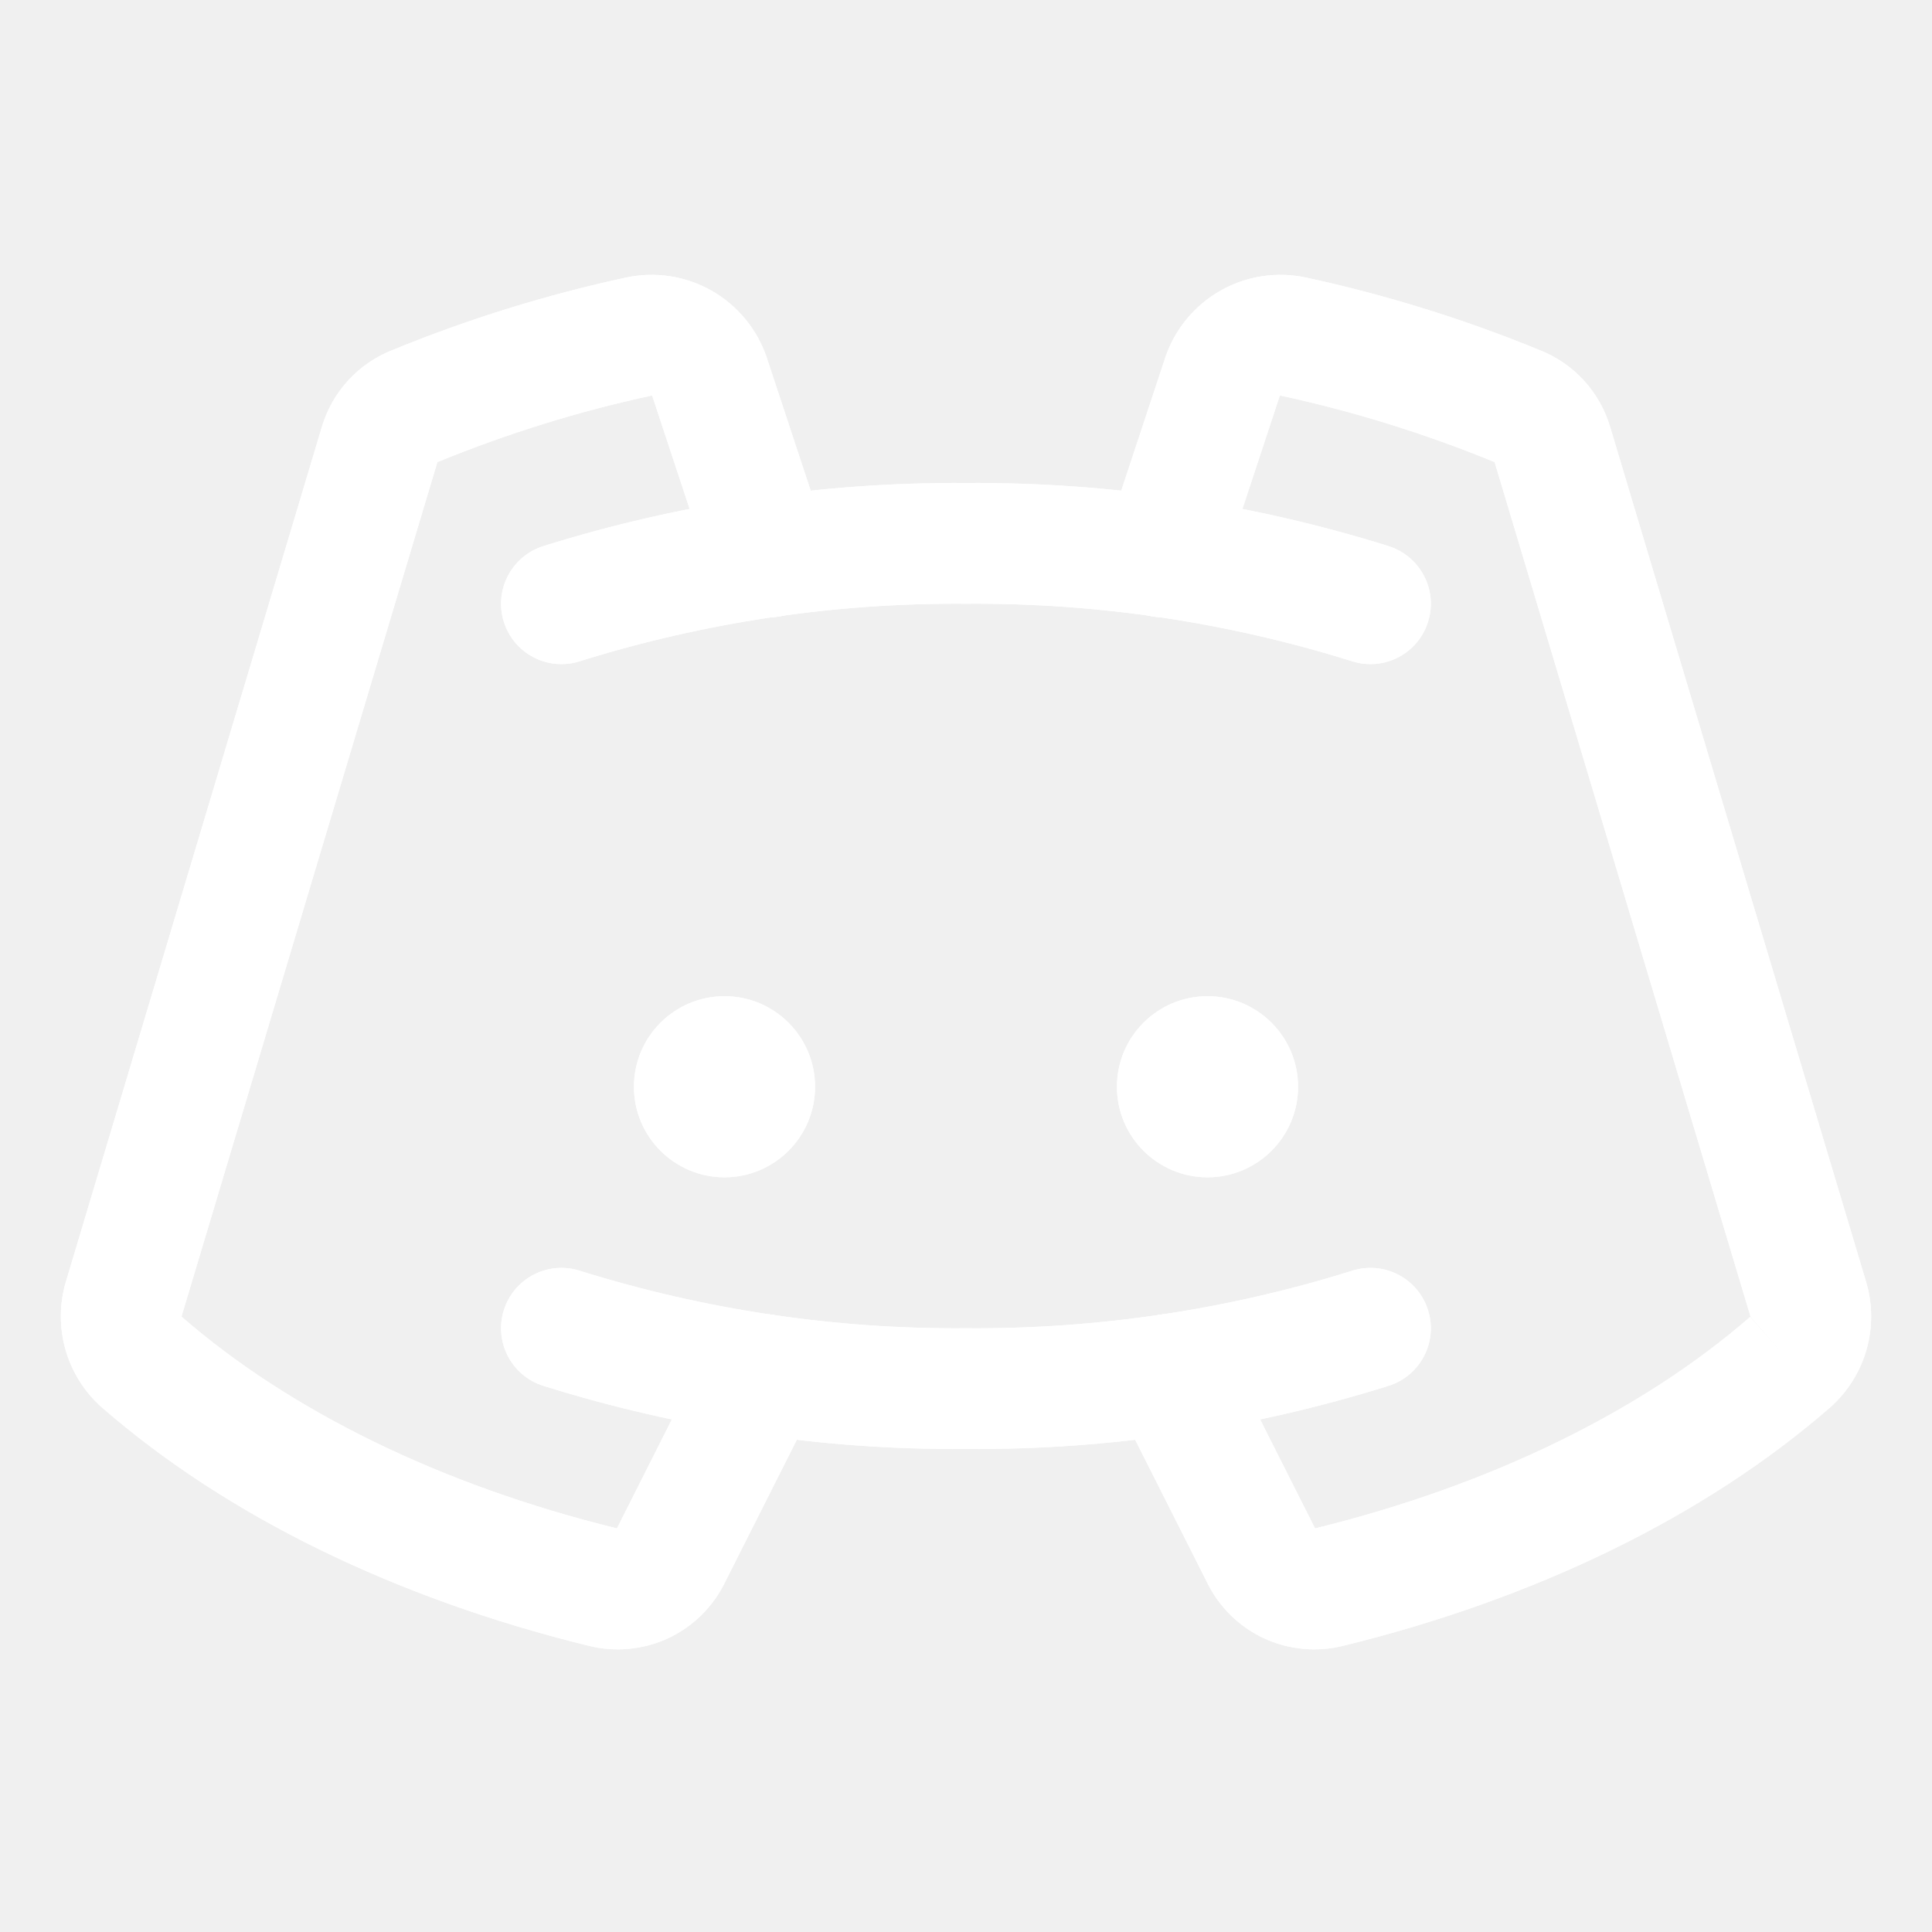
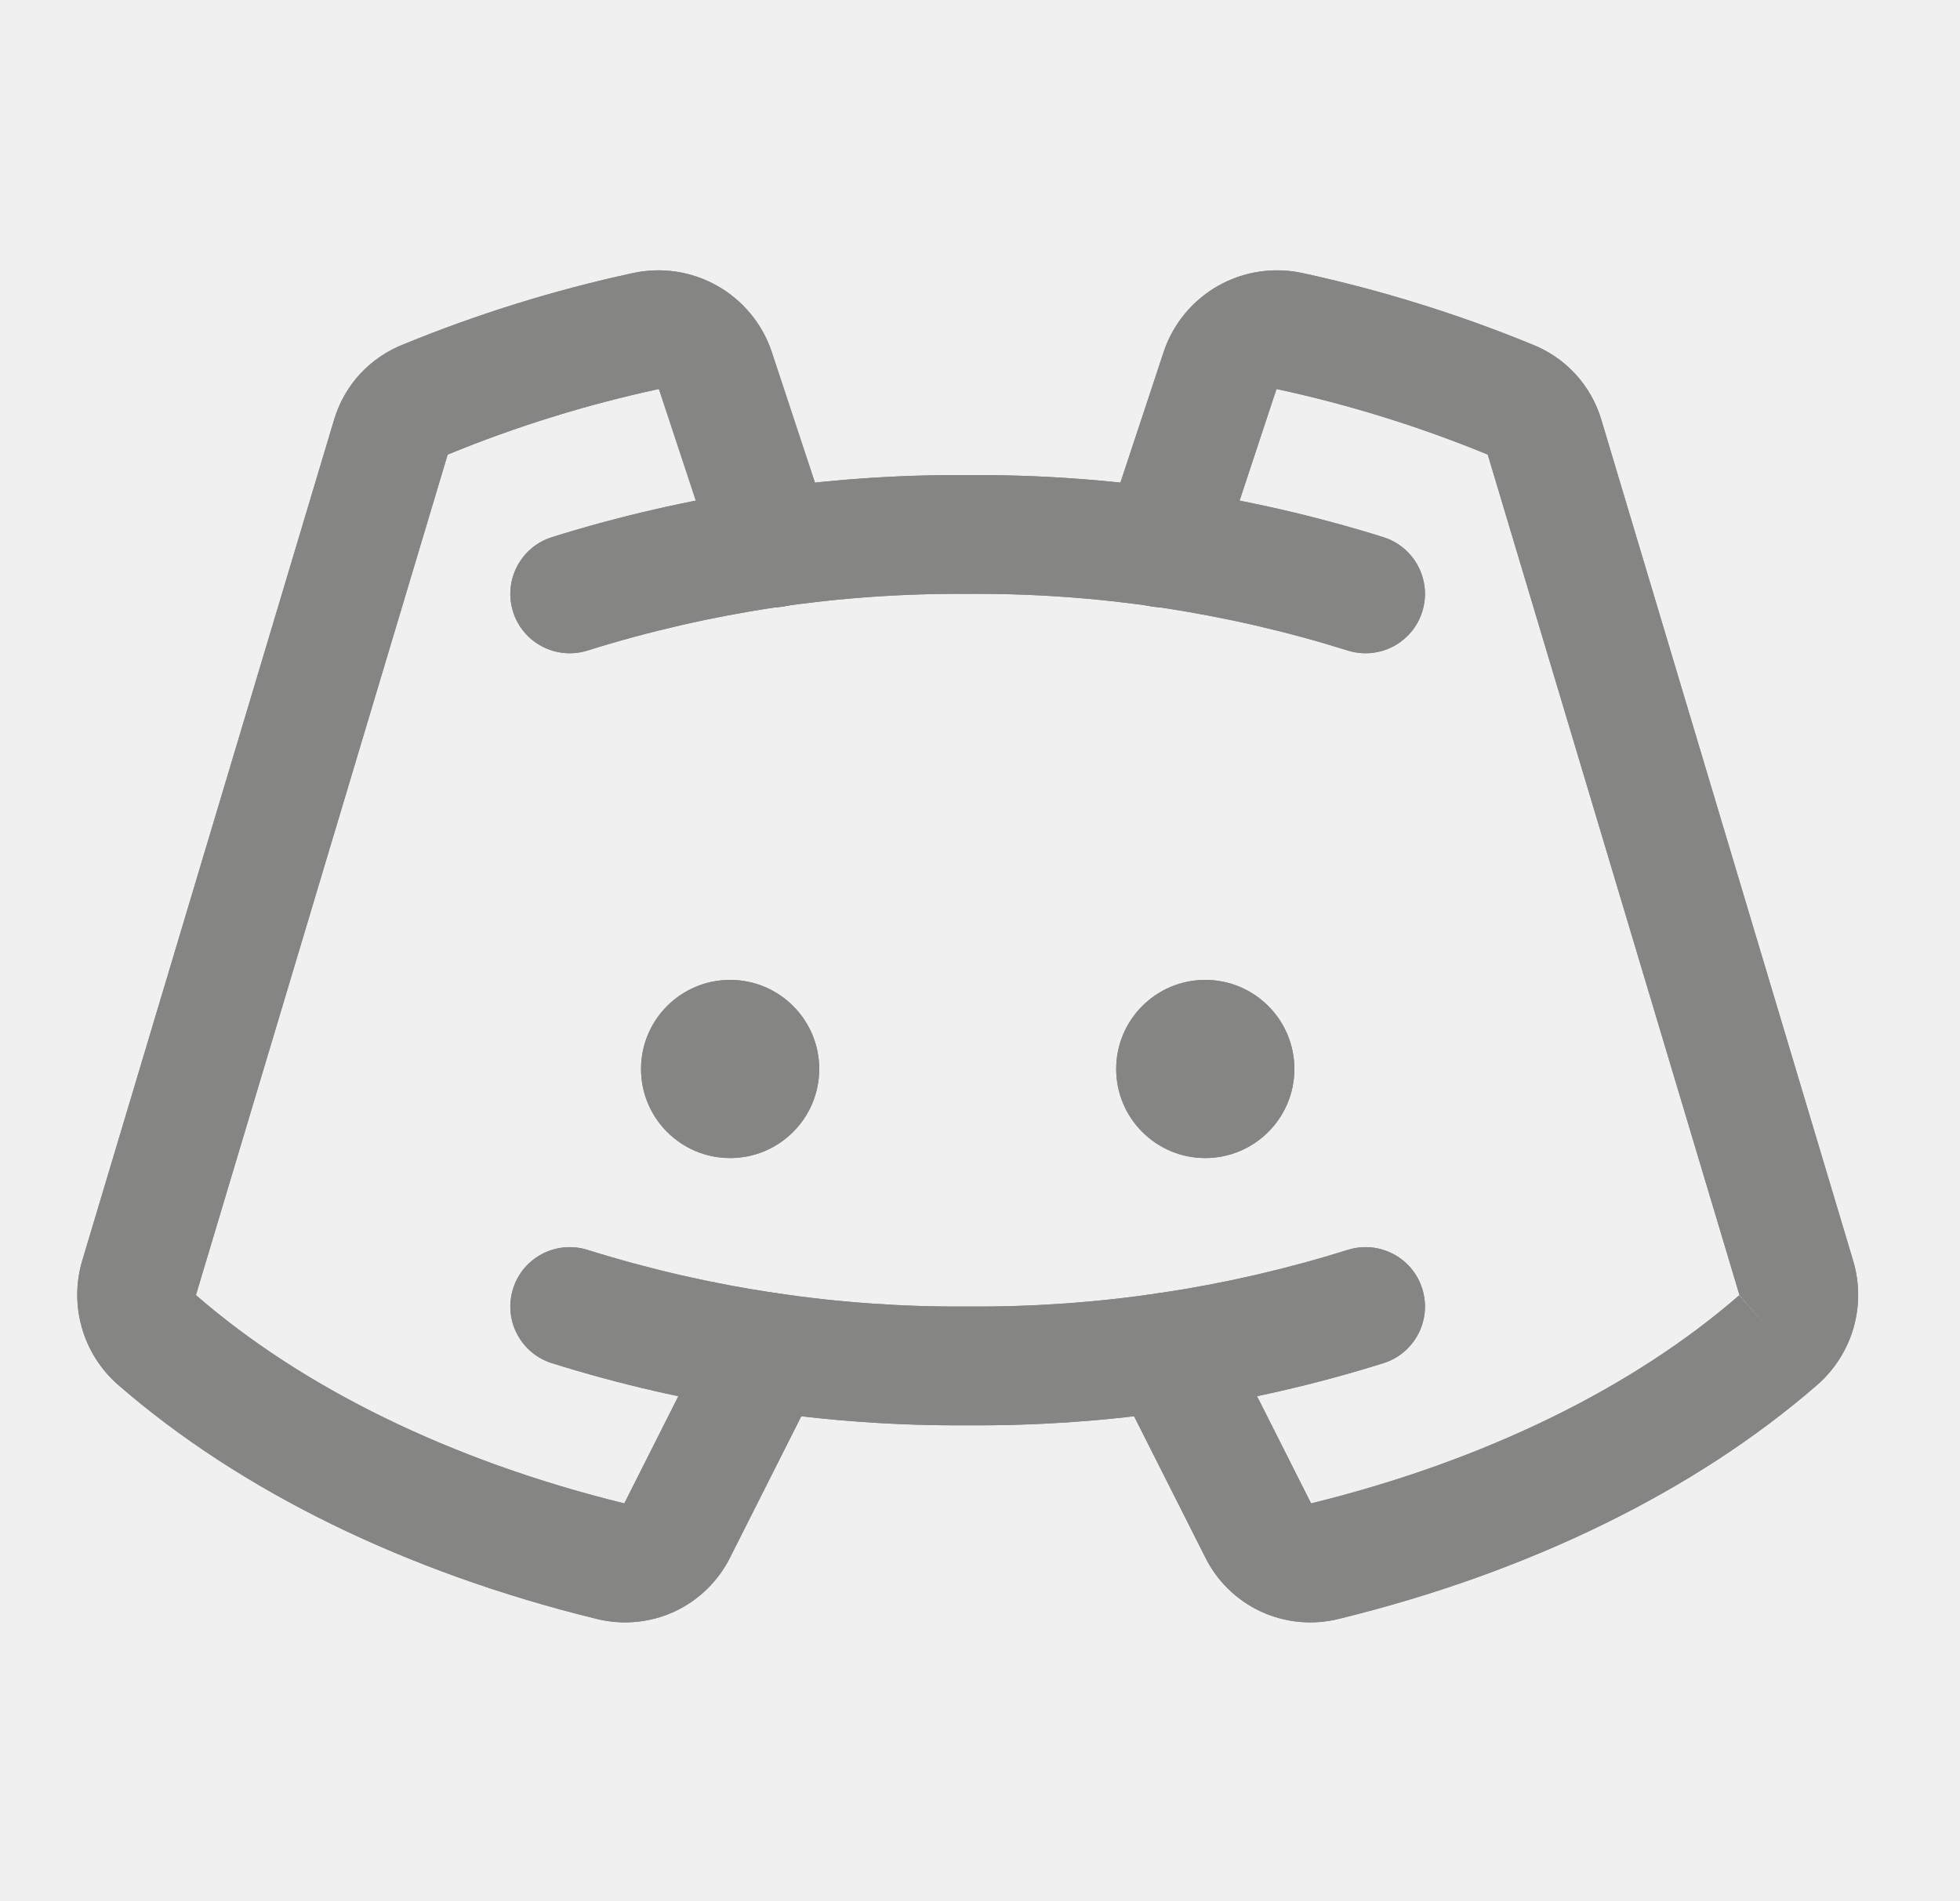
- <svg xmlns="http://www.w3.org/2000/svg" width="32" height="32" viewBox="0 0 32 32" fill="none">
-   <path d="M12 19.5C12.828 19.5 13.5 18.828 13.5 18C13.5 17.172 12.828 16.5 12 16.5C11.172 16.5 10.5 17.172 10.5 18C10.5 18.828 11.172 19.5 12 19.5Z" fill="white" />
-   <path d="M20 19.5C20.828 19.5 21.5 18.828 21.5 18C21.5 17.172 20.828 16.5 20 16.5C19.172 16.5 18.5 17.172 18.5 18C18.5 18.828 19.172 19.5 20 19.5Z" fill="white" />
-   <path fill-rule="evenodd" clip-rule="evenodd" d="M15.992 10C13.824 9.984 11.667 10.306 9.598 10.954C9.071 11.119 8.51 10.826 8.345 10.299C8.18 9.772 8.473 9.211 9 9.045C11.265 8.336 13.626 7.983 15.999 8C18.372 7.983 20.733 8.336 22.998 9.045C23.525 9.211 23.819 9.772 23.653 10.299C23.488 10.826 22.927 11.119 22.4 10.954C20.331 10.306 18.174 9.984 16.006 10H15.992Z" fill="white" />
-   <path fill-rule="evenodd" clip-rule="evenodd" d="M8.345 21.701C8.51 21.174 9.071 20.881 9.598 21.046C11.667 21.694 13.824 22.016 15.992 22H16.006C18.174 22.016 20.331 21.694 22.4 21.046C22.927 20.881 23.488 21.174 23.653 21.701C23.819 22.228 23.525 22.789 22.998 22.954C20.733 23.664 18.372 24.017 15.999 24C13.626 24.017 11.265 23.664 9 22.954C8.473 22.789 8.18 22.228 8.345 21.701Z" fill="white" />
-   <path fill-rule="evenodd" clip-rule="evenodd" d="M20.22 4.811C20.65 4.569 21.155 4.493 21.637 4.598C22.955 4.884 24.245 5.284 25.492 5.795C25.773 5.904 26.025 6.075 26.229 6.296C26.436 6.52 26.587 6.789 26.672 7.081L30.907 21.226C31.018 21.594 31.02 21.986 30.915 22.356C30.809 22.726 30.599 23.058 30.311 23.313L30.306 23.317C28.238 25.116 25.437 26.478 22.255 27.258C21.813 27.37 21.346 27.326 20.932 27.134C20.52 26.941 20.188 26.613 19.99 26.204L18.482 23.213C18.233 22.72 18.431 22.118 18.924 21.87C19.418 21.621 20.019 21.819 20.267 22.312L21.78 25.312L21.781 25.315C24.719 24.594 27.213 23.357 28.993 21.808L29.649 22.563L28.988 21.813C28.99 21.811 28.991 21.809 28.992 21.807C28.992 21.805 28.992 21.802 28.992 21.8L24.756 7.655C24.752 7.653 24.748 7.652 24.745 7.65C23.602 7.181 22.42 6.814 21.213 6.553L21.211 6.552C21.208 6.551 21.204 6.552 21.202 6.553C21.199 6.555 21.198 6.557 21.196 6.559L20.212 9.539C20.038 10.063 19.473 10.348 18.948 10.175C18.424 10.001 18.139 9.436 18.312 8.911L19.303 5.915C19.462 5.447 19.789 5.054 20.22 4.811Z" fill="white" />
-   <path fill-rule="evenodd" clip-rule="evenodd" d="M10.798 6.553C10.796 6.552 10.792 6.551 10.789 6.552L10.787 6.553C9.58 6.814 8.398 7.181 7.255 7.65C7.251 7.652 7.248 7.653 7.244 7.655L3.008 21.8C3.008 21.802 3.008 21.805 3.008 21.807C3.009 21.809 3.01 21.811 3.012 21.812C4.791 23.359 7.284 24.595 10.219 25.315L10.22 25.312L11.732 22.312C11.981 21.819 12.582 21.621 13.076 21.87C13.569 22.118 13.767 22.72 13.518 23.213L12.01 26.204C11.812 26.613 11.479 26.941 11.068 27.134C10.654 27.326 10.187 27.37 9.745 27.258C6.563 26.478 3.762 25.116 1.694 23.317L1.689 23.313C1.4 23.058 1.191 22.726 1.085 22.356C0.98 21.986 0.982 21.594 1.092 21.226C1.092 21.226 1.093 21.226 1.092 21.226L5.328 7.081C5.413 6.789 5.564 6.52 5.771 6.296C5.975 6.075 6.227 5.904 6.508 5.795C7.755 5.284 9.046 4.883 10.364 4.598C10.846 4.493 11.35 4.569 11.78 4.811C12.211 5.054 12.537 5.447 12.697 5.915L12.7 5.924L13.687 8.911C13.861 9.436 13.576 10.001 13.052 10.175C12.527 10.348 11.962 10.063 11.789 9.539L10.804 6.559C10.803 6.557 10.801 6.555 10.798 6.553Z" fill="white" />
-   <path d="M12 19.5C12.828 19.5 13.5 18.828 13.5 18C13.5 17.172 12.828 16.5 12 16.5C11.172 16.5 10.5 17.172 10.5 18C10.5 18.828 11.172 19.5 12 19.5Z" fill="white" />
-   <path d="M20 19.5C20.828 19.5 21.5 18.828 21.5 18C21.5 17.172 20.828 16.5 20 16.5C19.172 16.5 18.5 17.172 18.5 18C18.5 18.828 19.172 19.5 20 19.5Z" fill="white" />
-   <path fill-rule="evenodd" clip-rule="evenodd" d="M15.992 10C13.824 9.984 11.667 10.306 9.598 10.954C9.071 11.119 8.51 10.826 8.345 10.299C8.18 9.772 8.473 9.211 9 9.045C11.265 8.336 13.626 7.983 15.999 8C18.372 7.983 20.733 8.336 22.998 9.045C23.525 9.211 23.819 9.772 23.653 10.299C23.488 10.826 22.927 11.119 22.4 10.954C20.331 10.306 18.174 9.984 16.006 10H15.992Z" fill="white" />
-   <path fill-rule="evenodd" clip-rule="evenodd" d="M8.345 21.701C8.51 21.174 9.071 20.881 9.598 21.046C11.667 21.694 13.824 22.016 15.992 22H16.006C18.174 22.016 20.331 21.694 22.4 21.046C22.927 20.881 23.488 21.174 23.653 21.701C23.819 22.228 23.525 22.789 22.998 22.954C20.733 23.664 18.372 24.017 15.999 24C13.626 24.017 11.265 23.664 9 22.954C8.473 22.789 8.18 22.228 8.345 21.701Z" fill="white" />
-   <path fill-rule="evenodd" clip-rule="evenodd" d="M20.22 4.811C20.65 4.569 21.155 4.493 21.637 4.598C22.955 4.884 24.245 5.284 25.492 5.795C25.773 5.904 26.025 6.075 26.229 6.296C26.436 6.52 26.587 6.789 26.672 7.081L30.907 21.226C31.018 21.594 31.02 21.986 30.915 22.356C30.809 22.726 30.599 23.058 30.311 23.313L30.306 23.317C28.238 25.116 25.437 26.478 22.255 27.258C21.813 27.37 21.346 27.326 20.932 27.134C20.52 26.941 20.188 26.613 19.99 26.204L18.482 23.213C18.233 22.72 18.431 22.118 18.924 21.87C19.418 21.621 20.019 21.819 20.267 22.312L21.78 25.312L21.781 25.315C24.719 24.594 27.213 23.357 28.993 21.808L29.649 22.563L28.988 21.813C28.99 21.811 28.991 21.809 28.992 21.807C28.992 21.805 28.992 21.802 28.992 21.8L24.756 7.655C24.752 7.653 24.748 7.652 24.745 7.65C23.602 7.181 22.42 6.814 21.213 6.553L21.211 6.552C21.208 6.551 21.204 6.552 21.202 6.553C21.199 6.555 21.198 6.557 21.196 6.559L20.212 9.539C20.038 10.063 19.473 10.348 18.948 10.175C18.424 10.001 18.139 9.436 18.312 8.911L19.303 5.915C19.462 5.447 19.789 5.054 20.22 4.811Z" fill="white" />
-   <path fill-rule="evenodd" clip-rule="evenodd" d="M10.798 6.553C10.796 6.552 10.792 6.551 10.789 6.552L10.787 6.553C9.58 6.814 8.398 7.181 7.255 7.65C7.251 7.652 7.248 7.653 7.244 7.655L3.008 21.8C3.008 21.802 3.008 21.805 3.008 21.807C3.009 21.809 3.01 21.811 3.012 21.812C4.791 23.359 7.284 24.595 10.219 25.315L10.22 25.312L11.732 22.312C11.981 21.819 12.582 21.621 13.076 21.87C13.569 22.118 13.767 22.72 13.518 23.213L12.01 26.204C11.812 26.613 11.479 26.941 11.068 27.134C10.654 27.326 10.187 27.37 9.745 27.258C6.563 26.478 3.762 25.116 1.694 23.317L1.689 23.313C1.4 23.058 1.191 22.726 1.085 22.356C0.98 21.986 0.982 21.594 1.092 21.226C1.092 21.226 1.093 21.226 1.092 21.226L5.328 7.081C5.413 6.789 5.564 6.52 5.771 6.296C5.975 6.075 6.227 5.904 6.508 5.795C7.755 5.284 9.046 4.883 10.364 4.598C10.846 4.493 11.35 4.569 11.78 4.811C12.211 5.054 12.537 5.447 12.697 5.915L12.7 5.924L13.687 8.911C13.861 9.436 13.576 10.001 13.052 10.175C12.527 10.348 11.962 10.063 11.789 9.539L10.804 6.559C10.803 6.557 10.801 6.555 10.798 6.553Z" fill="white" />
+ <svg xmlns="http://www.w3.org/2000/svg" width="33" height="32" viewBox="0 0 33 32" fill="none">
+   <path d="M12.293 19.5C13.121 19.5 13.793 18.828 13.793 18C13.793 17.172 13.121 16.5 12.293 16.5C11.464 16.5 10.793 17.172 10.793 18C10.793 18.828 11.464 19.5 12.293 19.5Z" fill="#858584" />
+   <path d="M20.293 19.5C21.121 19.5 21.793 18.828 21.793 18C21.793 17.172 21.121 16.5 20.293 16.5C19.465 16.5 18.793 17.172 18.793 18C18.793 18.828 19.465 19.5 20.293 19.5Z" fill="#858584" />
+   <path fill-rule="evenodd" clip-rule="evenodd" d="M16.285 10C14.117 9.984 11.96 10.306 9.891 10.954C9.364 11.119 8.803 10.826 8.638 10.299C8.473 9.772 8.766 9.211 9.293 9.045C11.558 8.336 13.919 7.983 16.292 8C18.665 7.983 21.026 8.336 23.291 9.045C23.818 9.211 24.111 9.772 23.946 10.299C23.781 10.826 23.22 11.119 22.693 10.954C20.624 10.306 18.467 9.984 16.299 10H16.285Z" fill="#858584" />
+   <path fill-rule="evenodd" clip-rule="evenodd" d="M8.638 21.701C8.803 21.174 9.364 20.881 9.891 21.046C11.96 21.694 14.117 22.016 16.285 22H16.299C18.467 22.016 20.624 21.694 22.693 21.046C23.22 20.881 23.781 21.174 23.946 21.701C24.111 22.228 23.818 22.789 23.291 22.954C21.026 23.664 18.665 24.017 16.292 24C13.919 24.017 11.558 23.664 9.293 22.954C8.766 22.789 8.473 22.228 8.638 21.701Z" fill="#858584" />
+   <path fill-rule="evenodd" clip-rule="evenodd" d="M20.512 4.811C20.943 4.569 21.448 4.493 21.93 4.598C23.248 4.884 24.538 5.284 25.785 5.795C26.066 5.904 26.318 6.075 26.522 6.296C26.729 6.52 26.88 6.789 26.965 7.081L31.2 21.226C31.311 21.594 31.313 21.986 31.208 22.356C31.102 22.726 30.892 23.058 30.604 23.313L30.599 23.317C28.531 25.116 25.73 26.478 22.548 27.258C22.106 27.37 21.639 27.326 21.225 27.134C20.813 26.941 20.481 26.613 20.283 26.204L18.774 23.213C18.526 22.72 18.724 22.118 19.217 21.87C19.71 21.621 20.312 21.819 20.56 22.312L22.073 25.312L22.074 25.315C25.012 24.594 27.506 23.357 29.286 21.808L29.942 22.563L29.281 21.813C29.283 21.811 29.284 21.809 29.285 21.807C29.285 21.805 29.285 21.802 29.285 21.8L25.049 7.655C25.045 7.653 25.041 7.652 25.038 7.65C23.895 7.181 22.713 6.814 21.506 6.553L21.503 6.552C21.5 6.551 21.497 6.552 21.495 6.553C21.492 6.555 21.49 6.557 21.489 6.559L20.504 9.539C20.331 10.063 19.765 10.348 19.241 10.175C18.717 10.001 18.432 9.436 18.605 8.911L19.596 5.915C19.755 5.447 20.082 5.054 20.512 4.811Z" fill="#858584" />
+   <path fill-rule="evenodd" clip-rule="evenodd" d="M11.091 6.553C11.088 6.552 11.085 6.551 11.082 6.552L11.08 6.553C9.873 6.814 8.691 7.181 7.548 7.65C7.544 7.652 7.541 7.653 7.537 7.655L3.301 21.8C3.301 21.802 3.301 21.805 3.301 21.807C3.302 21.809 3.303 21.811 3.304 21.812C5.084 23.359 7.577 24.595 10.512 25.315L10.513 25.312L12.025 22.312C12.274 21.819 12.876 21.621 13.369 21.87C13.862 22.118 14.06 22.72 13.811 23.213L12.303 26.204C12.105 26.613 11.772 26.941 11.361 27.134C10.947 27.326 10.48 27.37 10.038 27.258C6.856 26.478 4.054 25.116 1.987 23.317L1.982 23.313C1.693 23.058 1.484 22.726 1.378 22.356C1.273 21.986 1.275 21.594 1.385 21.226C1.385 21.226 1.385 21.226 1.385 21.226L5.621 7.081C5.706 6.789 5.857 6.52 6.063 6.296C6.268 6.075 6.52 5.904 6.801 5.795C8.048 5.284 9.339 4.883 10.657 4.598C11.139 4.493 11.643 4.569 12.073 4.811C12.504 5.054 12.831 5.447 12.99 5.915L12.993 5.924L13.98 8.911C14.154 9.436 13.869 10.001 13.345 10.175C12.82 10.348 12.255 10.063 12.082 9.539L11.097 6.559C11.095 6.557 11.094 6.555 11.091 6.553Z" fill="#858584" />
+   <path d="M12.293 19.5C13.121 19.5 13.793 18.828 13.793 18C13.793 17.172 13.121 16.5 12.293 16.5C11.464 16.5 10.793 17.172 10.793 18C10.793 18.828 11.464 19.5 12.293 19.5Z" fill="#858584" />
+   <path d="M20.293 19.5C21.121 19.5 21.793 18.828 21.793 18C21.793 17.172 21.121 16.5 20.293 16.5C19.465 16.5 18.793 17.172 18.793 18C18.793 18.828 19.465 19.5 20.293 19.5Z" fill="#858584" />
+   <path fill-rule="evenodd" clip-rule="evenodd" d="M16.285 10C14.117 9.984 11.96 10.306 9.891 10.954C9.364 11.119 8.803 10.826 8.638 10.299C8.473 9.772 8.766 9.211 9.293 9.045C11.558 8.336 13.919 7.983 16.292 8C18.665 7.983 21.026 8.336 23.291 9.045C23.818 9.211 24.111 9.772 23.946 10.299C23.781 10.826 23.22 11.119 22.693 10.954C20.624 10.306 18.467 9.984 16.299 10H16.285Z" fill="#858584" />
+   <path fill-rule="evenodd" clip-rule="evenodd" d="M8.638 21.701C8.803 21.174 9.364 20.881 9.891 21.046C11.96 21.694 14.117 22.016 16.285 22H16.299C18.467 22.016 20.624 21.694 22.693 21.046C23.22 20.881 23.781 21.174 23.946 21.701C24.111 22.228 23.818 22.789 23.291 22.954C21.026 23.664 18.665 24.017 16.292 24C13.919 24.017 11.558 23.664 9.293 22.954C8.766 22.789 8.473 22.228 8.638 21.701Z" fill="#858584" />
+   <path fill-rule="evenodd" clip-rule="evenodd" d="M20.512 4.811C20.943 4.569 21.448 4.493 21.93 4.598C23.248 4.884 24.538 5.284 25.785 5.795C26.066 5.904 26.318 6.075 26.522 6.296C26.729 6.52 26.88 6.789 26.965 7.081L31.2 21.226C31.311 21.594 31.313 21.986 31.208 22.356C31.102 22.726 30.892 23.058 30.604 23.313L30.599 23.317C28.531 25.116 25.73 26.478 22.548 27.258C22.106 27.37 21.639 27.326 21.225 27.134C20.813 26.941 20.481 26.613 20.283 26.204L18.774 23.213C18.526 22.72 18.724 22.118 19.217 21.87C19.71 21.621 20.312 21.819 20.56 22.312L22.073 25.312L22.074 25.315C25.012 24.594 27.506 23.357 29.286 21.808L29.942 22.563L29.281 21.813C29.283 21.811 29.284 21.809 29.285 21.807C29.285 21.805 29.285 21.802 29.285 21.8L25.049 7.655C25.045 7.653 25.041 7.652 25.038 7.65C23.895 7.181 22.713 6.814 21.506 6.553L21.503 6.552C21.5 6.551 21.497 6.552 21.495 6.553C21.492 6.555 21.49 6.557 21.489 6.559L20.504 9.539C20.331 10.063 19.765 10.348 19.241 10.175C18.717 10.001 18.432 9.436 18.605 8.911L19.596 5.915C19.755 5.447 20.082 5.054 20.512 4.811Z" fill="#858584" />
+   <path fill-rule="evenodd" clip-rule="evenodd" d="M11.091 6.553C11.088 6.552 11.085 6.551 11.082 6.552L11.08 6.553C9.873 6.814 8.691 7.181 7.548 7.65C7.544 7.652 7.541 7.653 7.537 7.655L3.301 21.8C3.301 21.802 3.301 21.805 3.301 21.807C3.302 21.809 3.303 21.811 3.304 21.812C5.084 23.359 7.577 24.595 10.512 25.315L10.513 25.312L12.025 22.312C12.274 21.819 12.876 21.621 13.369 21.87C13.862 22.118 14.06 22.72 13.811 23.213L12.303 26.204C12.105 26.613 11.772 26.941 11.361 27.134C10.947 27.326 10.48 27.37 10.038 27.258C6.856 26.478 4.054 25.116 1.987 23.317L1.982 23.313C1.693 23.058 1.484 22.726 1.378 22.356C1.273 21.986 1.275 21.594 1.385 21.226C1.385 21.226 1.385 21.226 1.385 21.226L5.621 7.081C5.706 6.789 5.857 6.52 6.063 6.296C6.268 6.075 6.52 5.904 6.801 5.795C8.048 5.284 9.339 4.883 10.657 4.598C11.139 4.493 11.643 4.569 12.073 4.811C12.504 5.054 12.831 5.447 12.99 5.915L12.993 5.924L13.98 8.911C14.154 9.436 13.869 10.001 13.345 10.175C12.82 10.348 12.255 10.063 12.082 9.539L11.097 6.559C11.095 6.557 11.094 6.555 11.091 6.553Z" fill="#858584" />
</svg>
